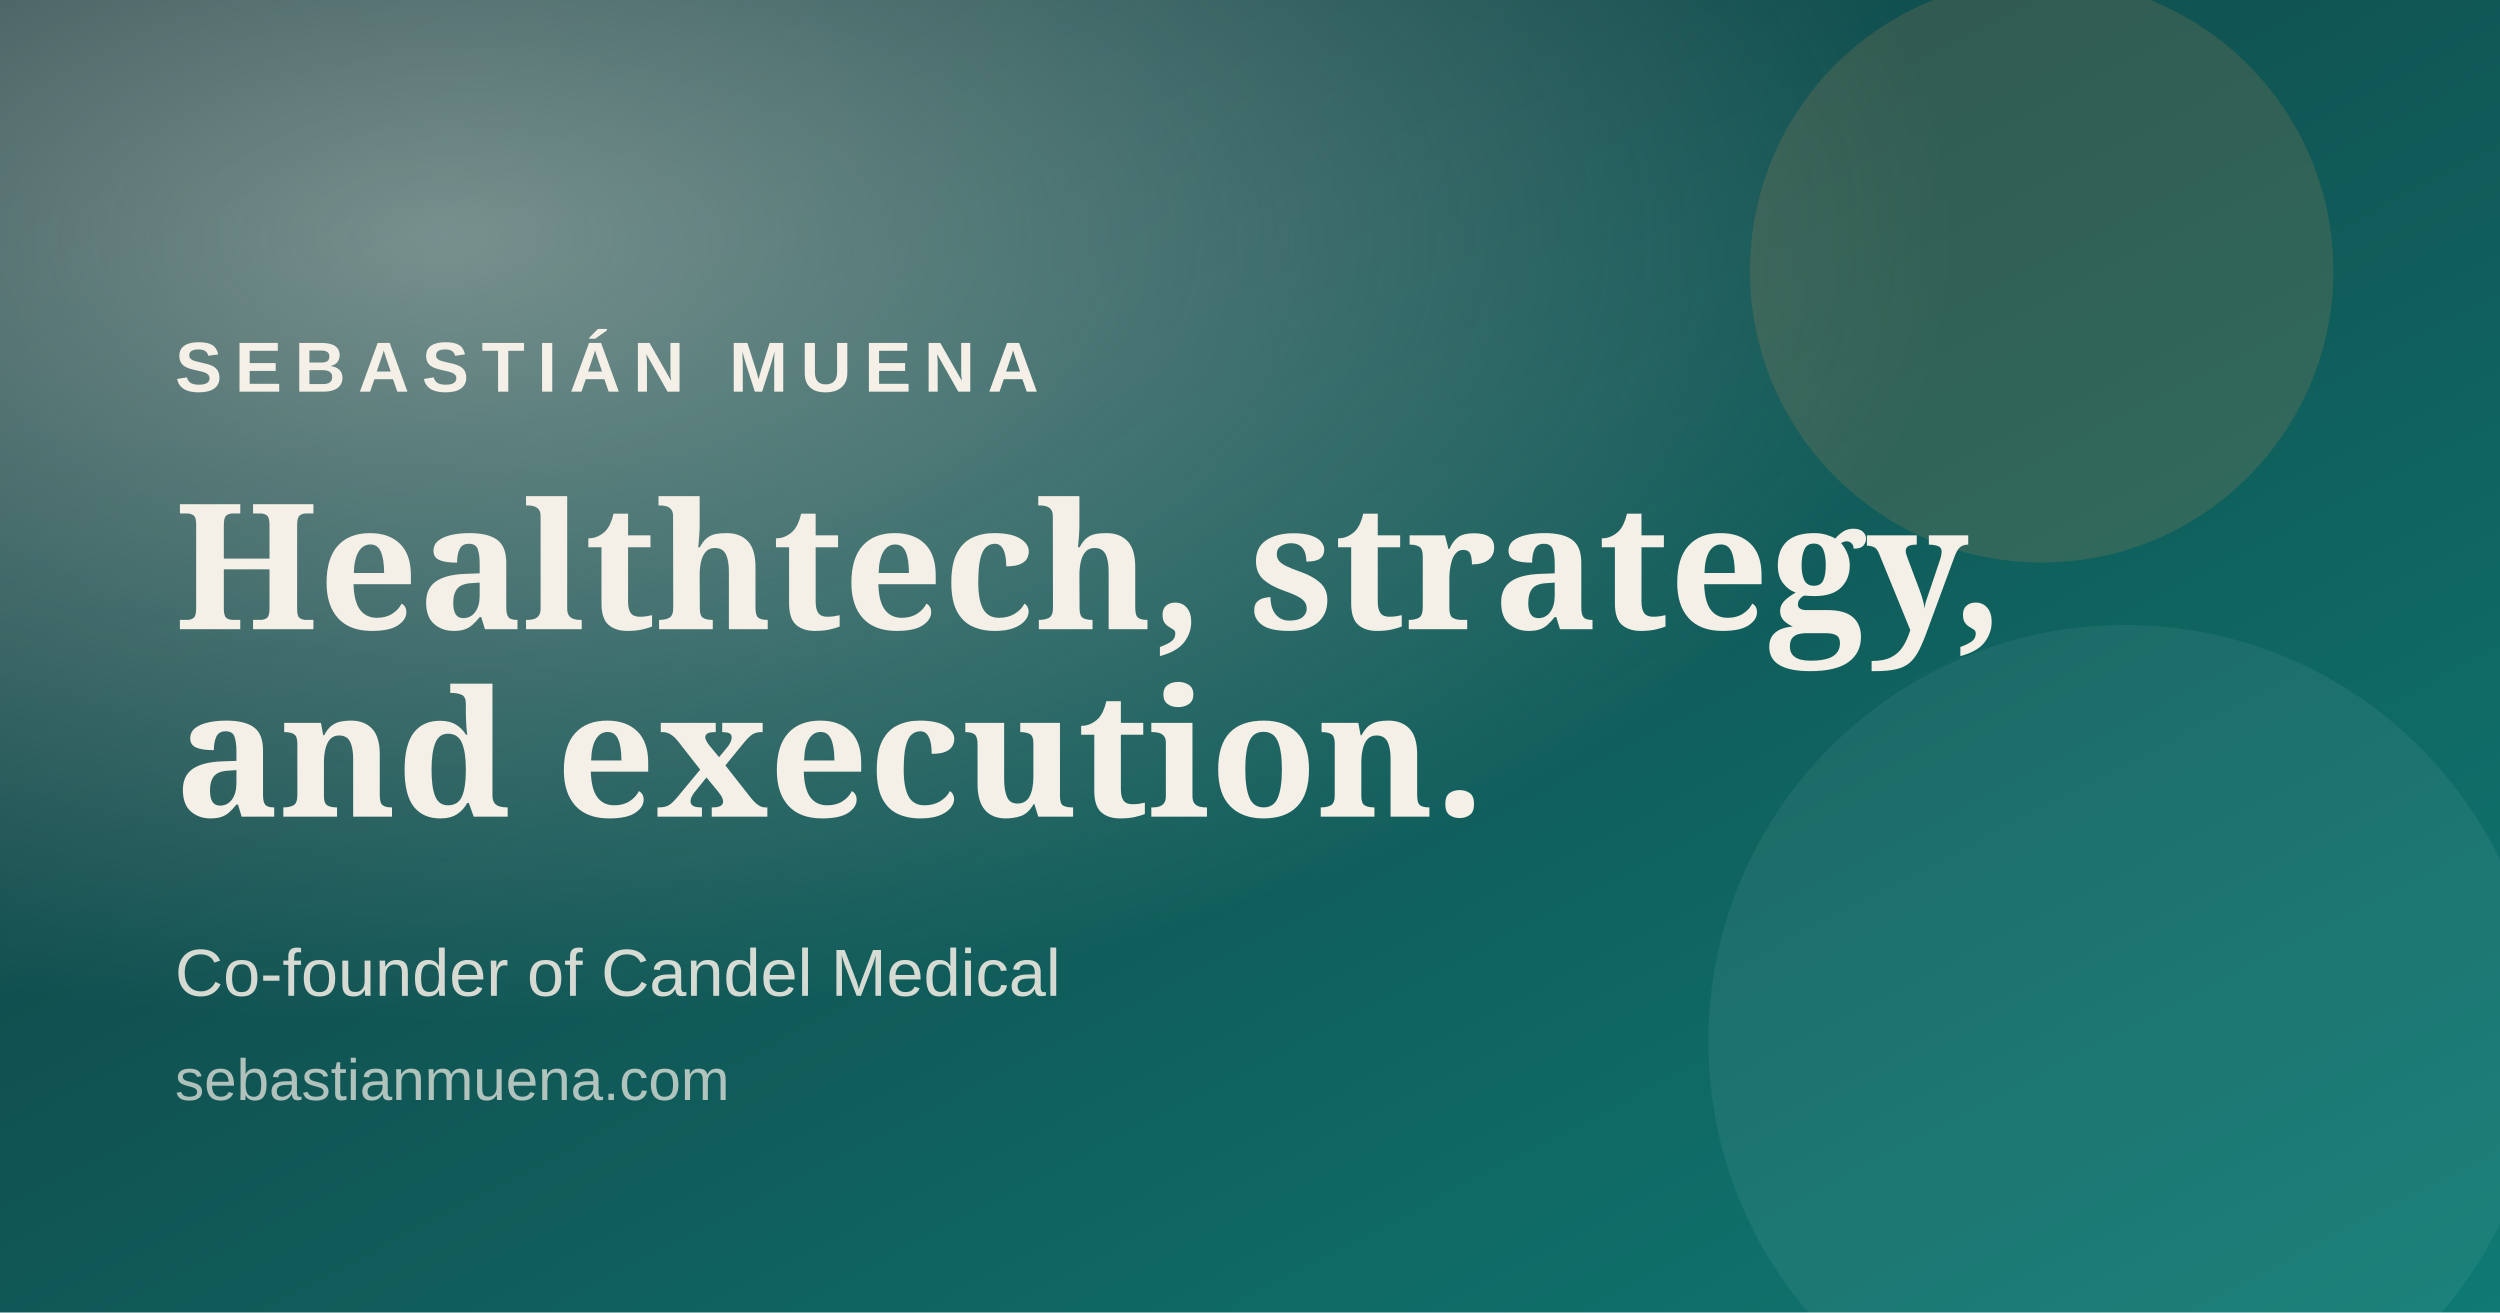
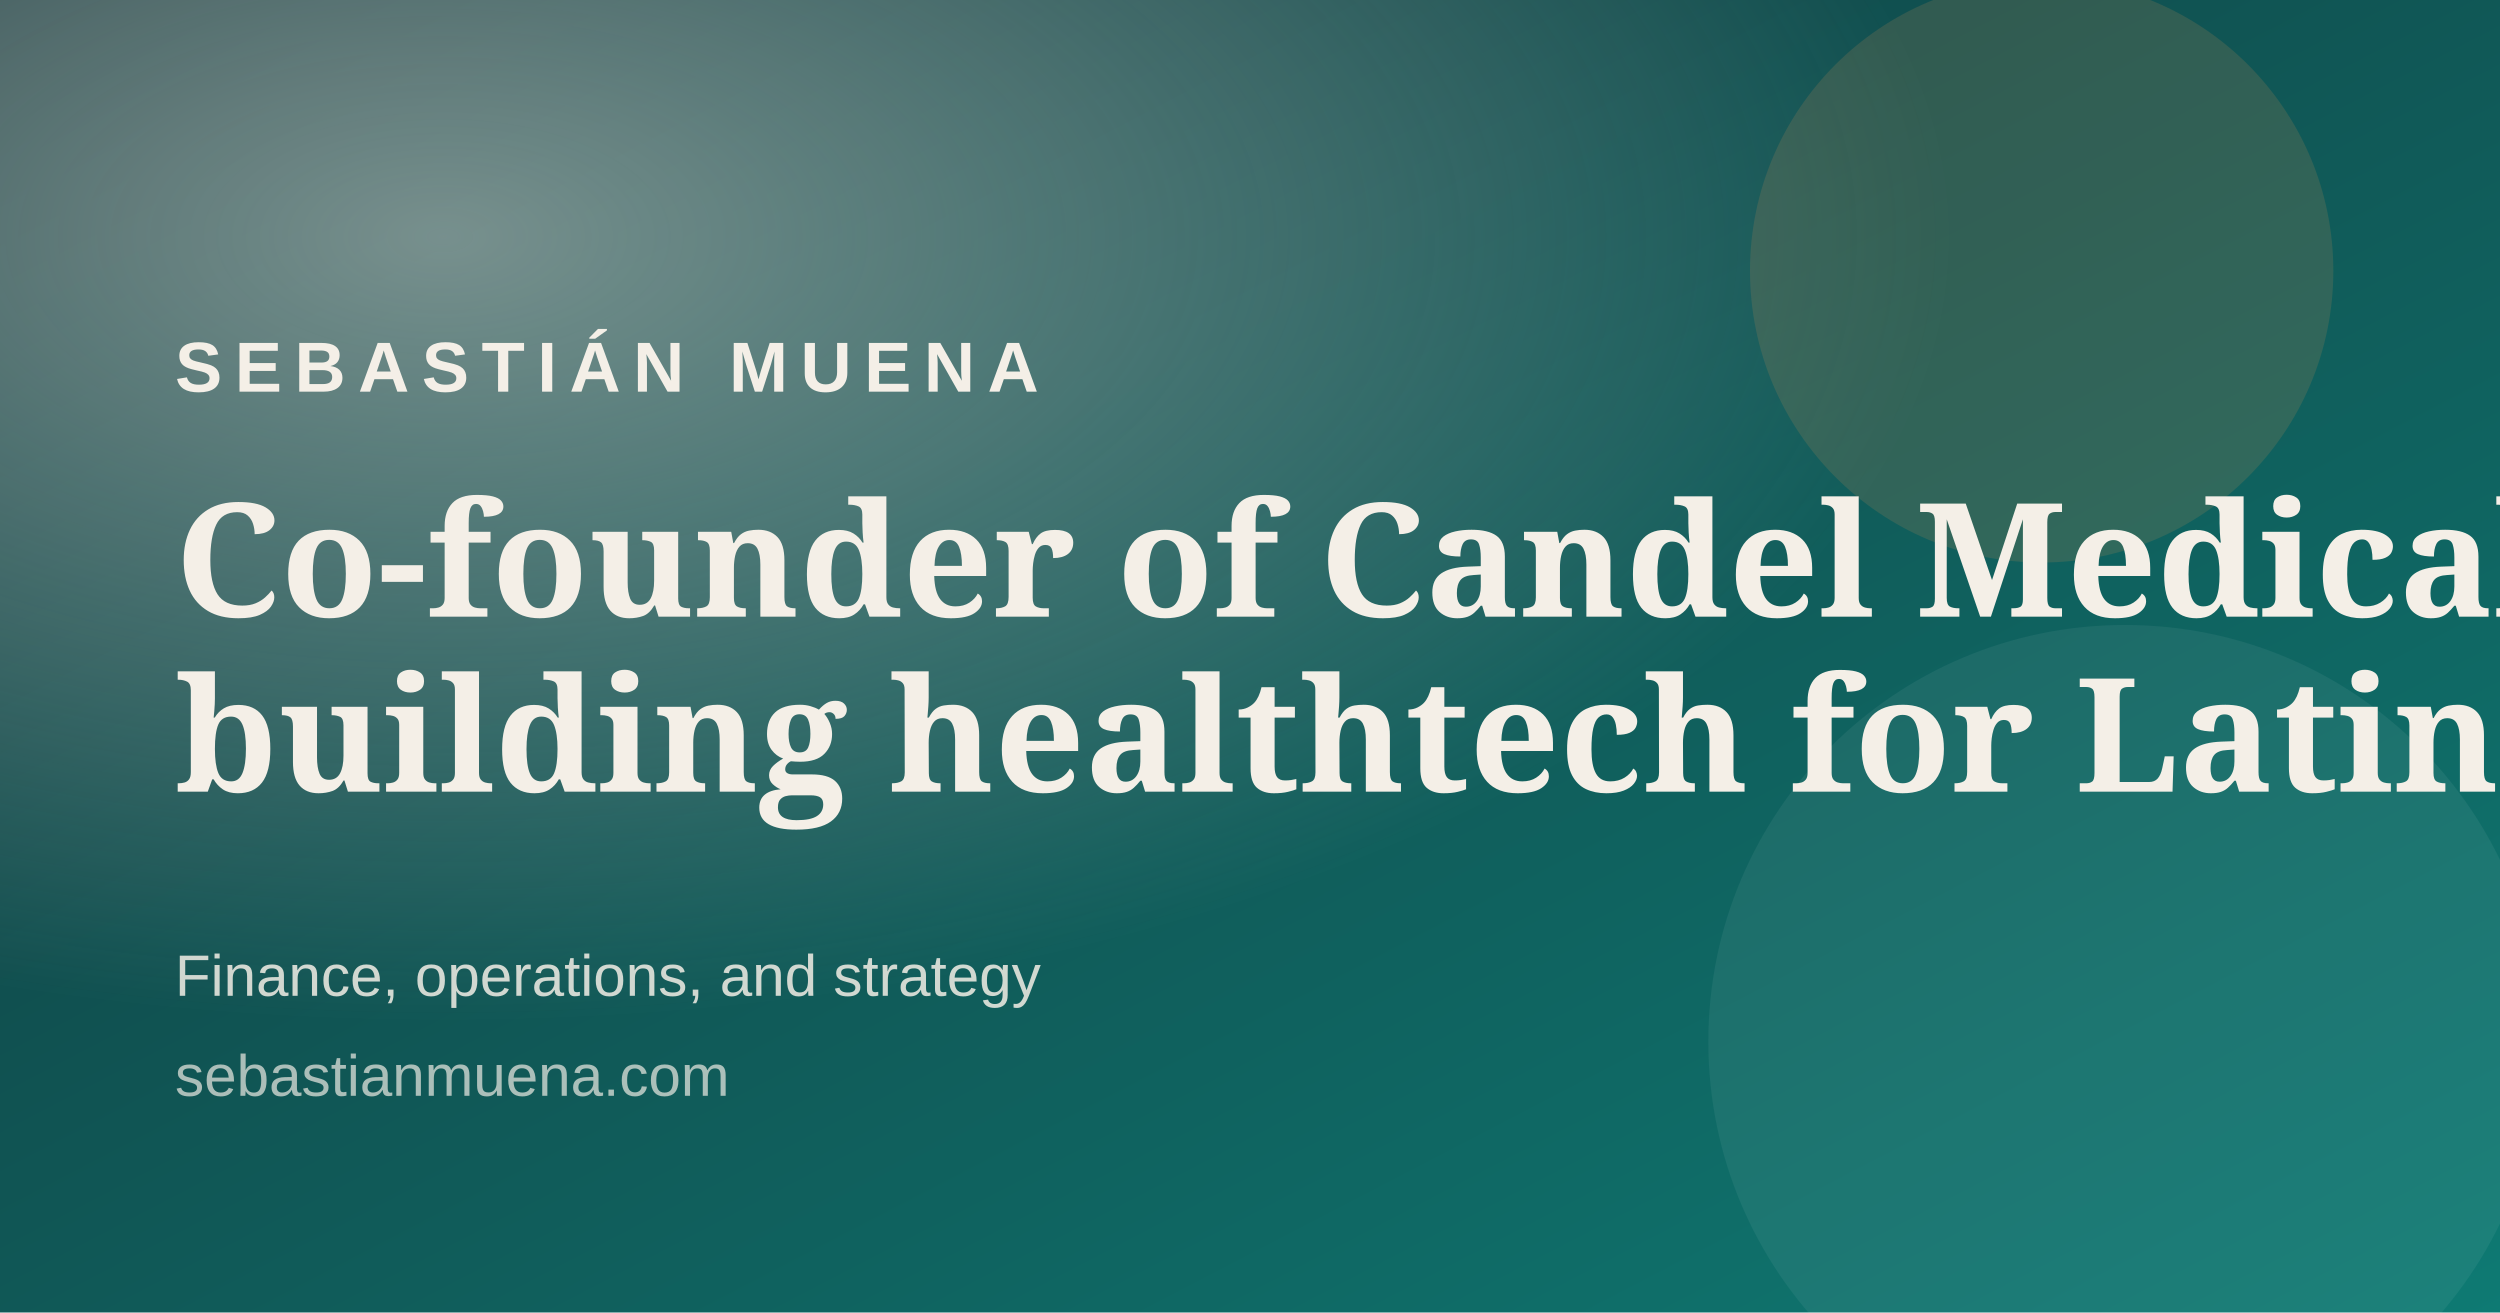
<svg xmlns="http://www.w3.org/2000/svg" width="1200" height="630" viewBox="0 0 1200 630" role="img" aria-label="Sebastián Muena">
  <defs>
    <linearGradient id="bg" x1="0%" y1="0%" x2="100%" y2="100%">
      <stop offset="0%" stop-color="#12363a" />
      <stop offset="100%" stop-color="#0e7a73" />
    </linearGradient>
    <radialGradient id="glow" cx="18%" cy="18%" r="60%">
      <stop offset="0%" stop-color="rgba(244,239,231,0.45)" />
      <stop offset="100%" stop-color="rgba(244,239,231,0)" />
    </radialGradient>
  </defs>
  <rect width="1200" height="630" fill="url(#bg)" />
  <rect width="1200" height="630" fill="url(#glow)" />
  <circle cx="980" cy="130" r="140" fill="rgba(200,140,83,0.18)" />
  <circle cx="1020" cy="500" r="200" fill="rgba(255,255,255,0.06)" />
  <g fill="#f4efe7">
    <text x="84" y="188" font-family="Arial, sans-serif" font-size="34" font-weight="700" letter-spacing="6">SEBASTIÁN MUENA</text>
-     <text x="84" y="302" font-family="Georgia, serif" font-size="84" font-weight="700">Healthtech, strategy,</text>
-     <text x="84" y="392" font-family="Georgia, serif" font-size="84" font-weight="700">and execution.</text>
-     <text x="84" y="478" font-family="Arial, sans-serif" font-size="32" opacity="0.86">Co-founder of Candel Medical</text>
-     <text x="84" y="528" font-family="Arial, sans-serif" font-size="28" opacity="0.7">sebastianmuena.com</text>
+     <text x="84" y="296" font-family="Georgia, serif" font-size="76" font-weight="700">Co-founder of Candel Medical,</text>
+     <text x="84" y="380" font-family="Georgia, serif" font-size="76" font-weight="700">building healthtech for Latin America.</text>
+     <text x="84" y="478" font-family="Arial, sans-serif" font-size="28" opacity="0.84">Finance, operations, and strategy</text>
+     <text x="84" y="526" font-family="Arial, sans-serif" font-size="28" opacity="0.68">sebastianmuena.com</text>
  </g>
</svg>
